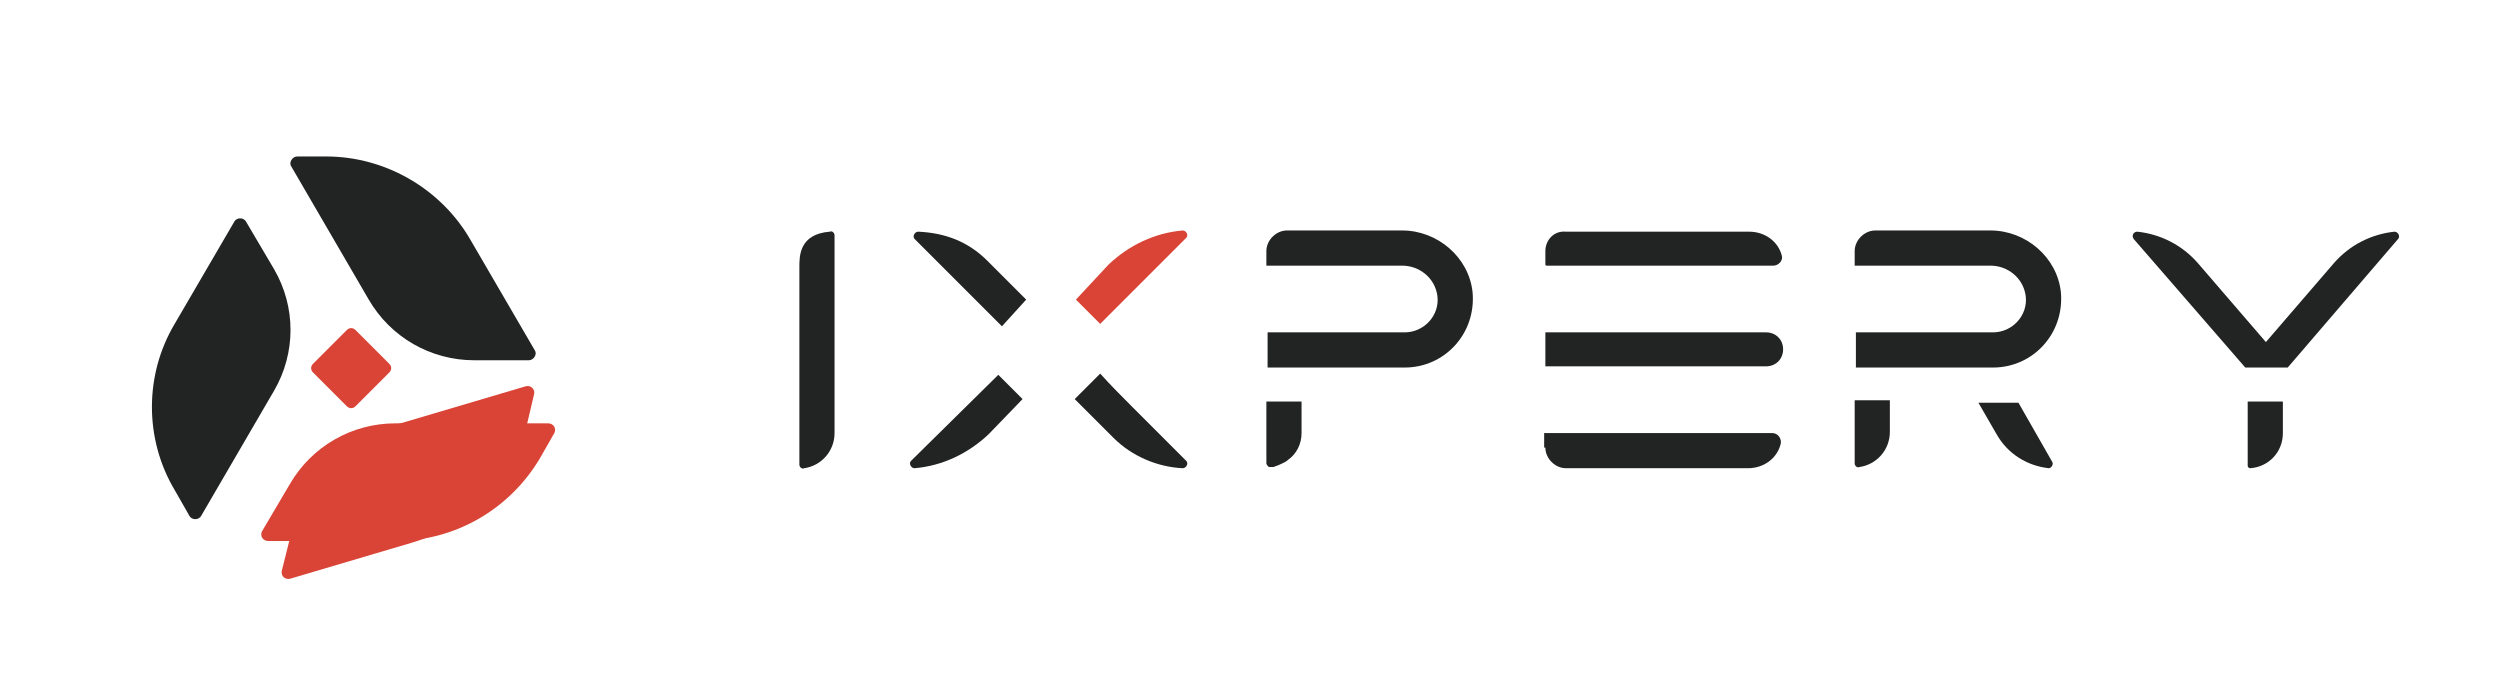
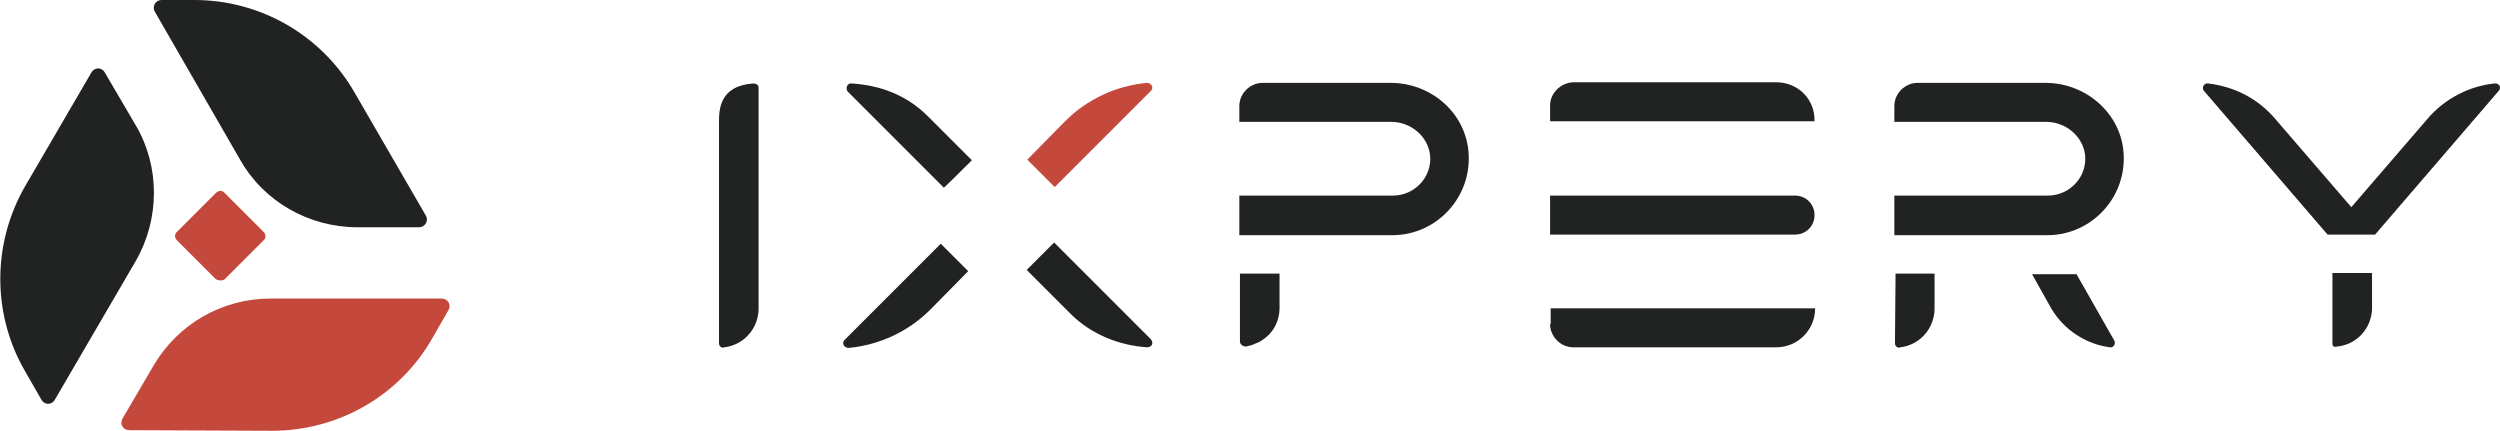
- <svg xmlns="http://www.w3.org/2000/svg" xmlns:xlink="http://www.w3.org/1999/xlink" version="1.1" id="Capa_1" x="0px" y="0px" viewBox="0 0 206.1 57.3" style="enable-background:new 0 0 206.1 57.3;" xml:space="preserve">
+ <svg xmlns="http://www.w3.org/2000/svg" version="1.1" id="Capa_1" x="0px" y="0px" viewBox="629.8 384.9 410.3 70.7" style="enable-background:new 629.8 384.9 410.3 70.7;" xml:space="preserve">
  <style type="text/css">
- 	.st0{fill:#222323;}
- 	.st1{fill:#DA4437;}
- 	.st2{clip-path:url(#SVGID_2_);fill:#DA4437;}
+ 	.st0{fill:#212222;}
+ 	.st1{fill:#C4483B;}
</style>
-   <path class="st0" d="M115.6,19h-9.5c-0.9,0-1.7,0.8-1.7,1.7v1.2h11.2c1.4,0,2.7,1,2.9,2.5c0.2,1.6-1.1,3-2.7,3h-11.3v2.9h11.3  c3.3,0,5.9-2.8,5.6-6.2C121.1,21.2,118.5,19,115.6,19L115.6,19z" />
-   <path class="st0" d="M127.4,20.7v1.1c0,0,0,0.1,0.1,0.1l18.7,0c0.4,0,0.8-0.4,0.7-0.8c-0.3-1.2-1.4-2-2.7-2h-15.1  C128.1,19,127.4,19.8,127.4,20.7L127.4,20.7z" />
-   <path class="st0" d="M127.4,30.2h18.2c0.8,0,1.4-0.6,1.4-1.4v0c0-0.8-0.6-1.4-1.4-1.4h-18.2V30.2z" />
-   <path class="st0" d="M164.1,19h-9.5c-0.9,0-1.7,0.8-1.7,1.7v1.2h11.2c1.4,0,2.7,1,2.9,2.5c0.2,1.6-1.1,3-2.7,3h-11.3v2.9h11.3  c3.3,0,5.9-2.8,5.6-6.2C169.6,21.2,167,19,164.1,19L164.1,19z" />
-   <path class="st0" d="M107.3,33.1v2.6c0,0.9-0.4,1.7-1.1,2.2c-0.2,0.2-0.5,0.3-0.7,0.4c-0.2,0.1-0.3,0.1-0.5,0.2c-0.1,0-0.3,0-0.4,0  c-0.1-0.1-0.2-0.2-0.2-0.3c0,0,0,0,0,0v-5.1H107.3z" />
-   <path class="st0" d="M152.9,38.2c0,0.2,0.2,0.4,0.4,0.3c1.4-0.2,2.5-1.4,2.5-2.9v-2.6h-2.9V38.2z" />
-   <path class="st0" d="M127.4,36.9L127.4,36.9c0,0.9,0.8,1.7,1.7,1.7h15c1.3,0,2.4-0.8,2.7-2c0.1-0.4-0.2-0.9-0.7-0.9l-18.8,0V36.9z" />
-   <path class="st0" d="M68.8,19.4c0-0.2-0.2-0.4-0.4-0.3c-2.5,0.2-2.5,2-2.5,2.9l0,0.7v2.8l0,12.8c0,0.2,0.2,0.4,0.4,0.3  c1.4-0.2,2.5-1.4,2.5-2.9V25.4c0-1.4,0-2.9,0-4.3L68.8,19.4z" />
-   <path class="st0" d="M163.1,33.2l3.3,0l2.8,4.9c0.1,0.2-0.1,0.5-0.3,0.5c-1.8-0.2-3.4-1.2-4.3-2.8L163.1,33.2z" />
-   <path class="st1" d="M88.7,24.7l2,2l7.1-7.1c0.2-0.2,0-0.6-0.3-0.6c-2.3,0.2-4.4,1.2-6.1,2.8L88.7,24.7z" />
-   <path class="st0" d="M84.3,32.9l-2-2L75.1,38c-0.2,0.2,0,0.6,0.3,0.6c2.3-0.2,4.4-1.2,6.1-2.8L84.3,32.9z" />
-   <path class="st0" d="M88.6,32.9l1.1-1.1L88.6,32.9z" />
-   <path class="st0" d="M90.7,30.8l-1,1c0,0-1.1,1.1-1.1,1.1l3.2,3.2c1.5,1.5,3.6,2.4,5.7,2.5c0.3,0,0.5-0.4,0.3-0.6  c-1.5-1.5-2.9-2.9-4.4-4.4C92.5,32.7,91.6,31.8,90.7,30.8z" />
-   <path class="st0" d="M84.6,24.7l-3.2-3.2c-1.6-1.6-3.5-2.3-5.7-2.4c-0.3,0-0.5,0.4-0.3,0.6c1.8,1.8,7.2,7.2,7.2,7.2  S84.6,24.7,84.6,24.7z" />
-   <path class="st0" d="M192.4,21.7l-5.6,6.5l-5.6-6.5c-1.3-1.5-3.1-2.4-5-2.6c-0.3,0-0.5,0.3-0.3,0.6l9.2,10.6h3.5l9.1-10.6  c0.2-0.2,0-0.6-0.3-0.6C195.5,19.3,193.7,20.2,192.4,21.7L192.4,21.7z" />
-   <path class="st0" d="M185.3,38.4c0,0.1,0.1,0.2,0.2,0.2c1.5-0.1,2.7-1.3,2.7-2.9v-2.6h-2.9V38.4z" />
-   <path class="st1" d="M28.6,33.5l-2.8-2.8c-0.2-0.2-0.2-0.5,0-0.7l2.8-2.8c0.2-0.2,0.5-0.2,0.7,0l2.8,2.8c0.2,0.2,0.2,0.5,0,0.7  l-2.8,2.8C29.1,33.7,28.8,33.7,28.6,33.5z" />
-   <path class="st0" d="M30.4,24.7c1.8,3.1,5.1,5,8.7,5l4.5,0c0.4,0,0.7-0.5,0.5-0.8l-5.3-9.1c-2.4-4.2-7-6.9-11.9-6.9l-2.4,0  c-0.4,0-0.7,0.5-0.5,0.8L30.4,24.7z" />
-   <path class="st0" d="M14.4,26.7c-2.5,4.2-2.5,9.5,0,13.7l1.2,2.1c0.2,0.4,0.8,0.4,1,0l6-10.3c1.8-3.1,1.8-6.9,0-10l-2.3-3.9  c-0.2-0.4-0.8-0.4-1,0L14.4,26.7z" />
  <g>
-     <defs>
-       <path id="SVGID_1_" d="M32.6,34.9c-3.6,0-6.9,1.9-8.7,5l-2.3,3.9c-0.2,0.4,0.1,0.8,0.5,0.8l10.5,0c4.9,0,9.4-2.6,11.9-6.8l1.2-2.1    c0.2-0.4-0.1-0.8-0.5-0.8L32.6,34.9L32.6,34.9z" />
-     </defs>
-     <use xlink:href="#SVGID_1_" style="overflow:visible;fill:#DA4437;" />
-     <clipPath id="SVGID_2_">
-       <use xlink:href="#SVGID_1_" style="overflow:visible;" />
-     </clipPath>
-     <rect x="20.3" y="31.6" transform="matrix(0.9589 -0.2838 0.2838 0.9589 -9.9172 11.2105)" class="st2" width="26.9" height="16.5" />
+     <path id="XMLID_22_" class="st0" d="M858,398.5h-21c-2,0-3.8,1.7-3.8,3.8v2.6h24.9c3.2,0,6,2.3,6.4,5.4c0.4,3.6-2.5,6.7-6.1,6.7   h-25.2v6.5h25.1c7.3,0,13.2-6.3,12.5-13.8C870.2,403.3,864.6,398.5,858,398.5L858,398.5z" />
+     <path id="XMLID_21_" class="st0" d="M884.2,402.2v2.5c0,0.1,0.1,0.1,0.1,0.1h43.3c0.1-3.6-2.7-6.4-6.3-6.4H888   C885.9,398.5,884.2,400.2,884.2,402.2L884.2,402.2z" />
+     <path id="XMLID_20_" class="st0" d="M884.2,423.4h40.2c1.8,0,3.2-1.4,3.2-3.2l0,0c0-1.8-1.4-3.2-3.2-3.2h-40.2V423.4L884.2,423.4z" />
+     <path id="XMLID_19_" class="st0" d="M965.5,398.5h-21c-2,0-3.8,1.7-3.8,3.8v2.6h24.9c3.2,0,6,2.3,6.4,5.4c0.4,3.6-2.5,6.7-6.1,6.7   h-25.2v6.5h25.1c7.3,0,13.2-6.3,12.5-13.8C977.7,403.3,972,398.5,965.5,398.5L965.5,398.5z" />
+     <path id="XMLID_18_" class="st0" d="M839.8,429.8v5.7c0,1.9-0.9,3.8-2.4,4.9c-0.5,0.4-1,0.7-1.6,0.9c-0.4,0.2-0.7,0.3-1.2,0.4   c-0.3,0.1-0.6,0.1-0.9-0.1c-0.2-0.1-0.4-0.4-0.4-0.6V441v-11.2L839.8,429.8L839.8,429.8z" />
+     <path id="XMLID_17_" class="st0" d="M940.8,441.2c0,0.5,0.4,0.9,0.9,0.7c3.2-0.4,5.6-3.1,5.6-6.4v-5.7h-6.4L940.8,441.2   L940.8,441.2z" />
+     <path id="XMLID_16_" class="st0" d="M884.2,438.1L884.2,438.1c0,2,1.7,3.8,3.8,3.8h33.3c3.6,0,6.4-2.9,6.4-6.4h-43.4V438.1   L884.2,438.1z" />
+     <path id="XMLID_15_" class="st0" d="M754.3,399.3c0-0.5-0.4-0.7-0.9-0.7c-5.6,0.4-5.6,4.4-5.6,6.5v1.6v6.2v28.3   c0,0.5,0.4,0.9,0.9,0.7c3.2-0.4,5.6-3.1,5.6-6.4v-22.8c0-3.2,0-6.4,0-9.6V399.3z" />
+     <path id="XMLID_14_" class="st0" d="M963.3,429.9h7.3l6.2,10.9c0.3,0.6-0.2,1.2-0.7,1.1c-3.9-0.5-7.5-2.8-9.6-6.3L963.3,429.9z" />
+     <path id="XMLID_13_" class="st1" d="M798.4,411.1l4.5,4.5l15.8-15.8c0.5-0.5,0.1-1.3-0.7-1.3c-5.1,0.5-9.8,2.7-13.4,6.3   L798.4,411.1z" />
+     <path id="XMLID_12_" class="st0" d="M788.7,429.4l-4.5-4.5l-15.8,15.8c-0.5,0.5-0.1,1.3,0.7,1.3c5.1-0.5,9.8-2.7,13.4-6.3   L788.7,429.4z" />
+     <path id="XMLID_11_" class="st0" d="M798.3,429.3l2.3-2.3L798.3,429.3z" />
+     <path id="XMLID_10_" class="st0" d="M802.8,424.7l-2.2,2.2l-2.3,2.3l7.2,7.2c3.4,3.4,8,5.2,12.6,5.5c0.7,0,1.1-0.7,0.6-1.3   c-3.3-3.3-6.5-6.5-9.7-9.7C806.9,428.8,804.8,426.7,802.8,424.7z" />
+     <path id="XMLID_9_" class="st0" d="M789.3,411.2l-7.2-7.2c-3.5-3.5-7.8-5.1-12.5-5.4c-0.7-0.1-1.1,0.7-0.7,1.3   c4,4,15.8,15.8,15.8,15.8C784.8,415.7,789.3,411.2,789.3,411.2z" />
+     <path id="XMLID_8_" class="st0" d="M1028.2,404.4l-12.5,14.5l-12.5-14.5c-2.8-3.3-6.7-5.3-11-5.8c-0.7-0.1-1.1,0.7-0.7,1.2   l20.3,23.6h7.8l20.3-23.6c0.5-0.6,0-1.3-0.7-1.2C1035.1,399,1031,401.1,1028.2,404.4L1028.2,404.4z" />
+     <path id="XMLID_7_" class="st0" d="M1012.6,441.4c0,0.2,0.2,0.5,0.5,0.4c3.4-0.2,6-3,6-6.4v-5.7h-6.5L1012.6,441.4L1012.6,441.4z" />
+     <path id="XMLID_6_" class="st1" d="M665.2,430.7l-6.3-6.3c-0.5-0.5-0.5-1.1,0-1.5l6.3-6.3c0.5-0.5,1.1-0.5,1.5,0l6.3,6.3   c0.5,0.5,0.5,1.1,0,1.5l-6.3,6.3C666.4,431,665.7,431,665.2,430.7z" />
+     <path id="XMLID_4_" class="st0" d="M669.2,411.1c3.9,6.9,11.3,11.1,19.3,11.1h10.1c0.9,0,1.6-1,1.1-1.9L688,400.1   c-5.4-9.4-15.4-15.2-26.3-15.2h-5.4c-0.9,0-1.6,1-1.1,1.9L669.2,411.1z" />
+     <path id="XMLID_3_" class="st0" d="M633.9,415.5c-5.4,9.4-5.4,21,0,30.3l2.7,4.7c0.5,0.9,1.7,0.9,2.2,0l13.3-22.8   c3.9-6.8,4-15.4,0-22.2l-5.1-8.7c-0.5-0.9-1.7-0.9-2.2,0L633.9,415.5z" />
+     <path id="XMLID_2_" class="st1" d="M674.2,433.9c-8,0-15.2,4.2-19.2,11l-5.1,8.7c-0.5,0.9,0.1,1.9,1.1,1.9l23.4,0.1   c10.9,0,20.9-5.7,26.3-15.1l2.7-4.7c0.5-0.9-0.1-1.9-1.1-1.9L674.2,433.9L674.2,433.9z" />
  </g>
</svg>
